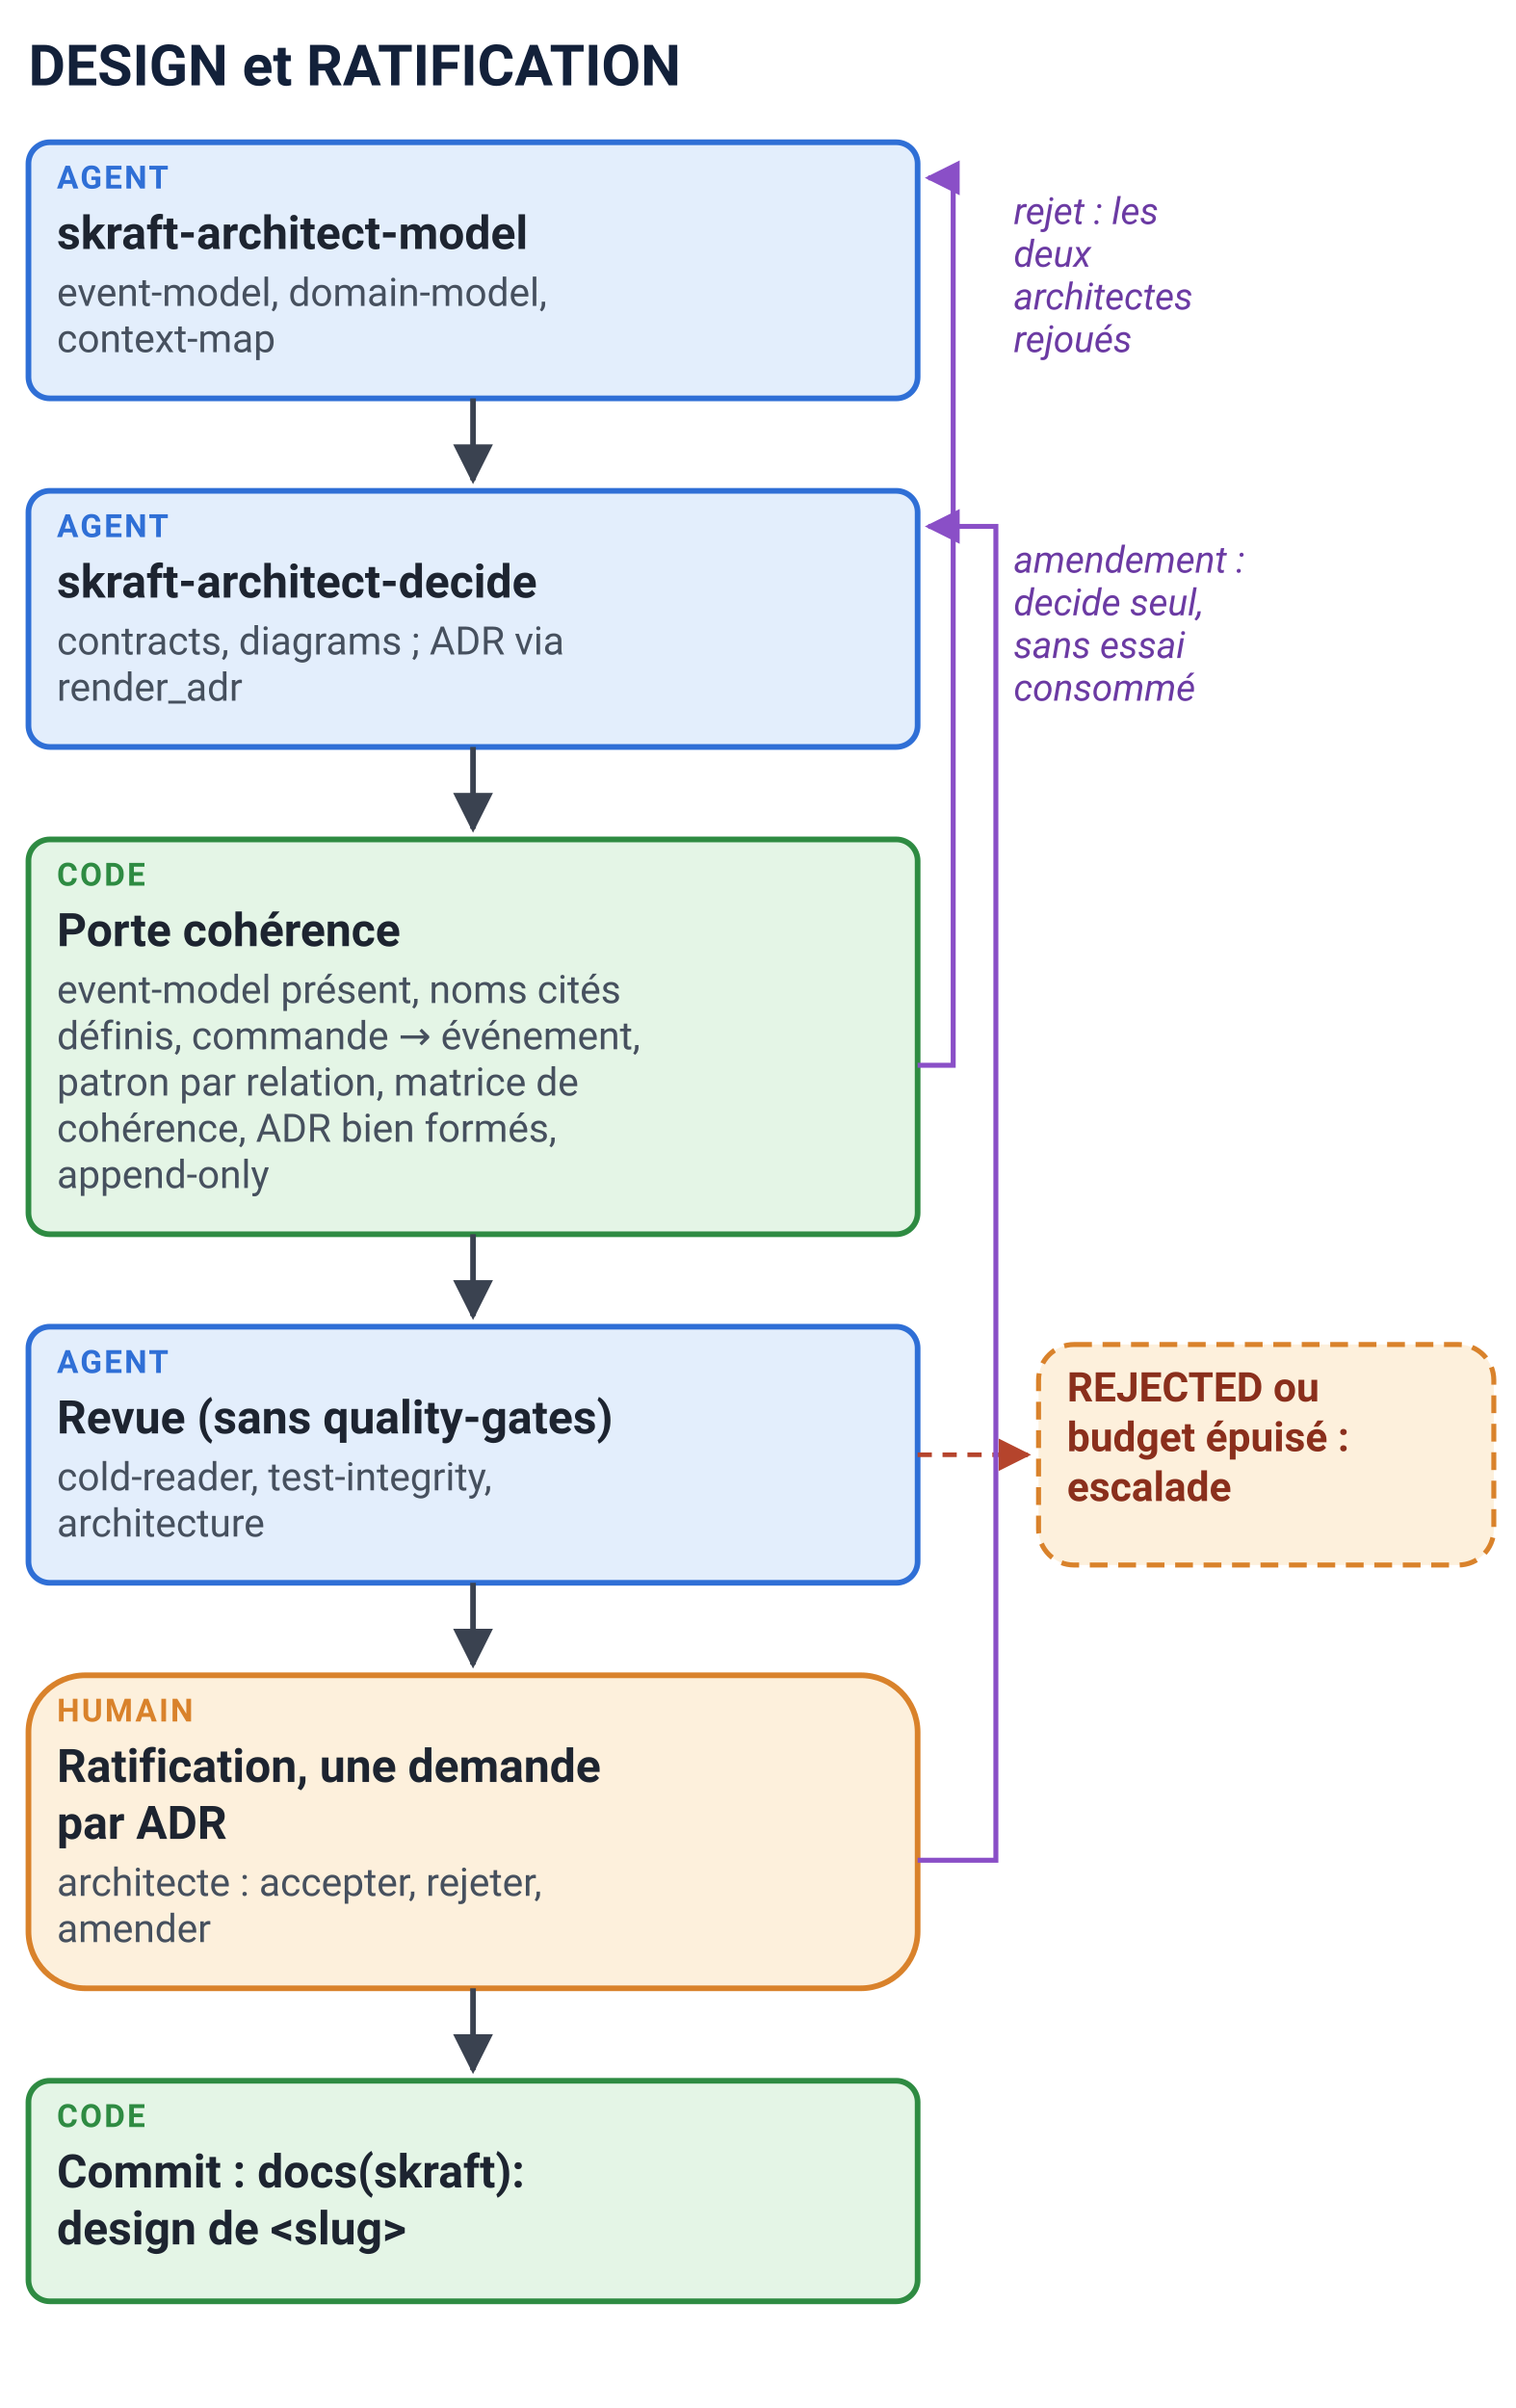
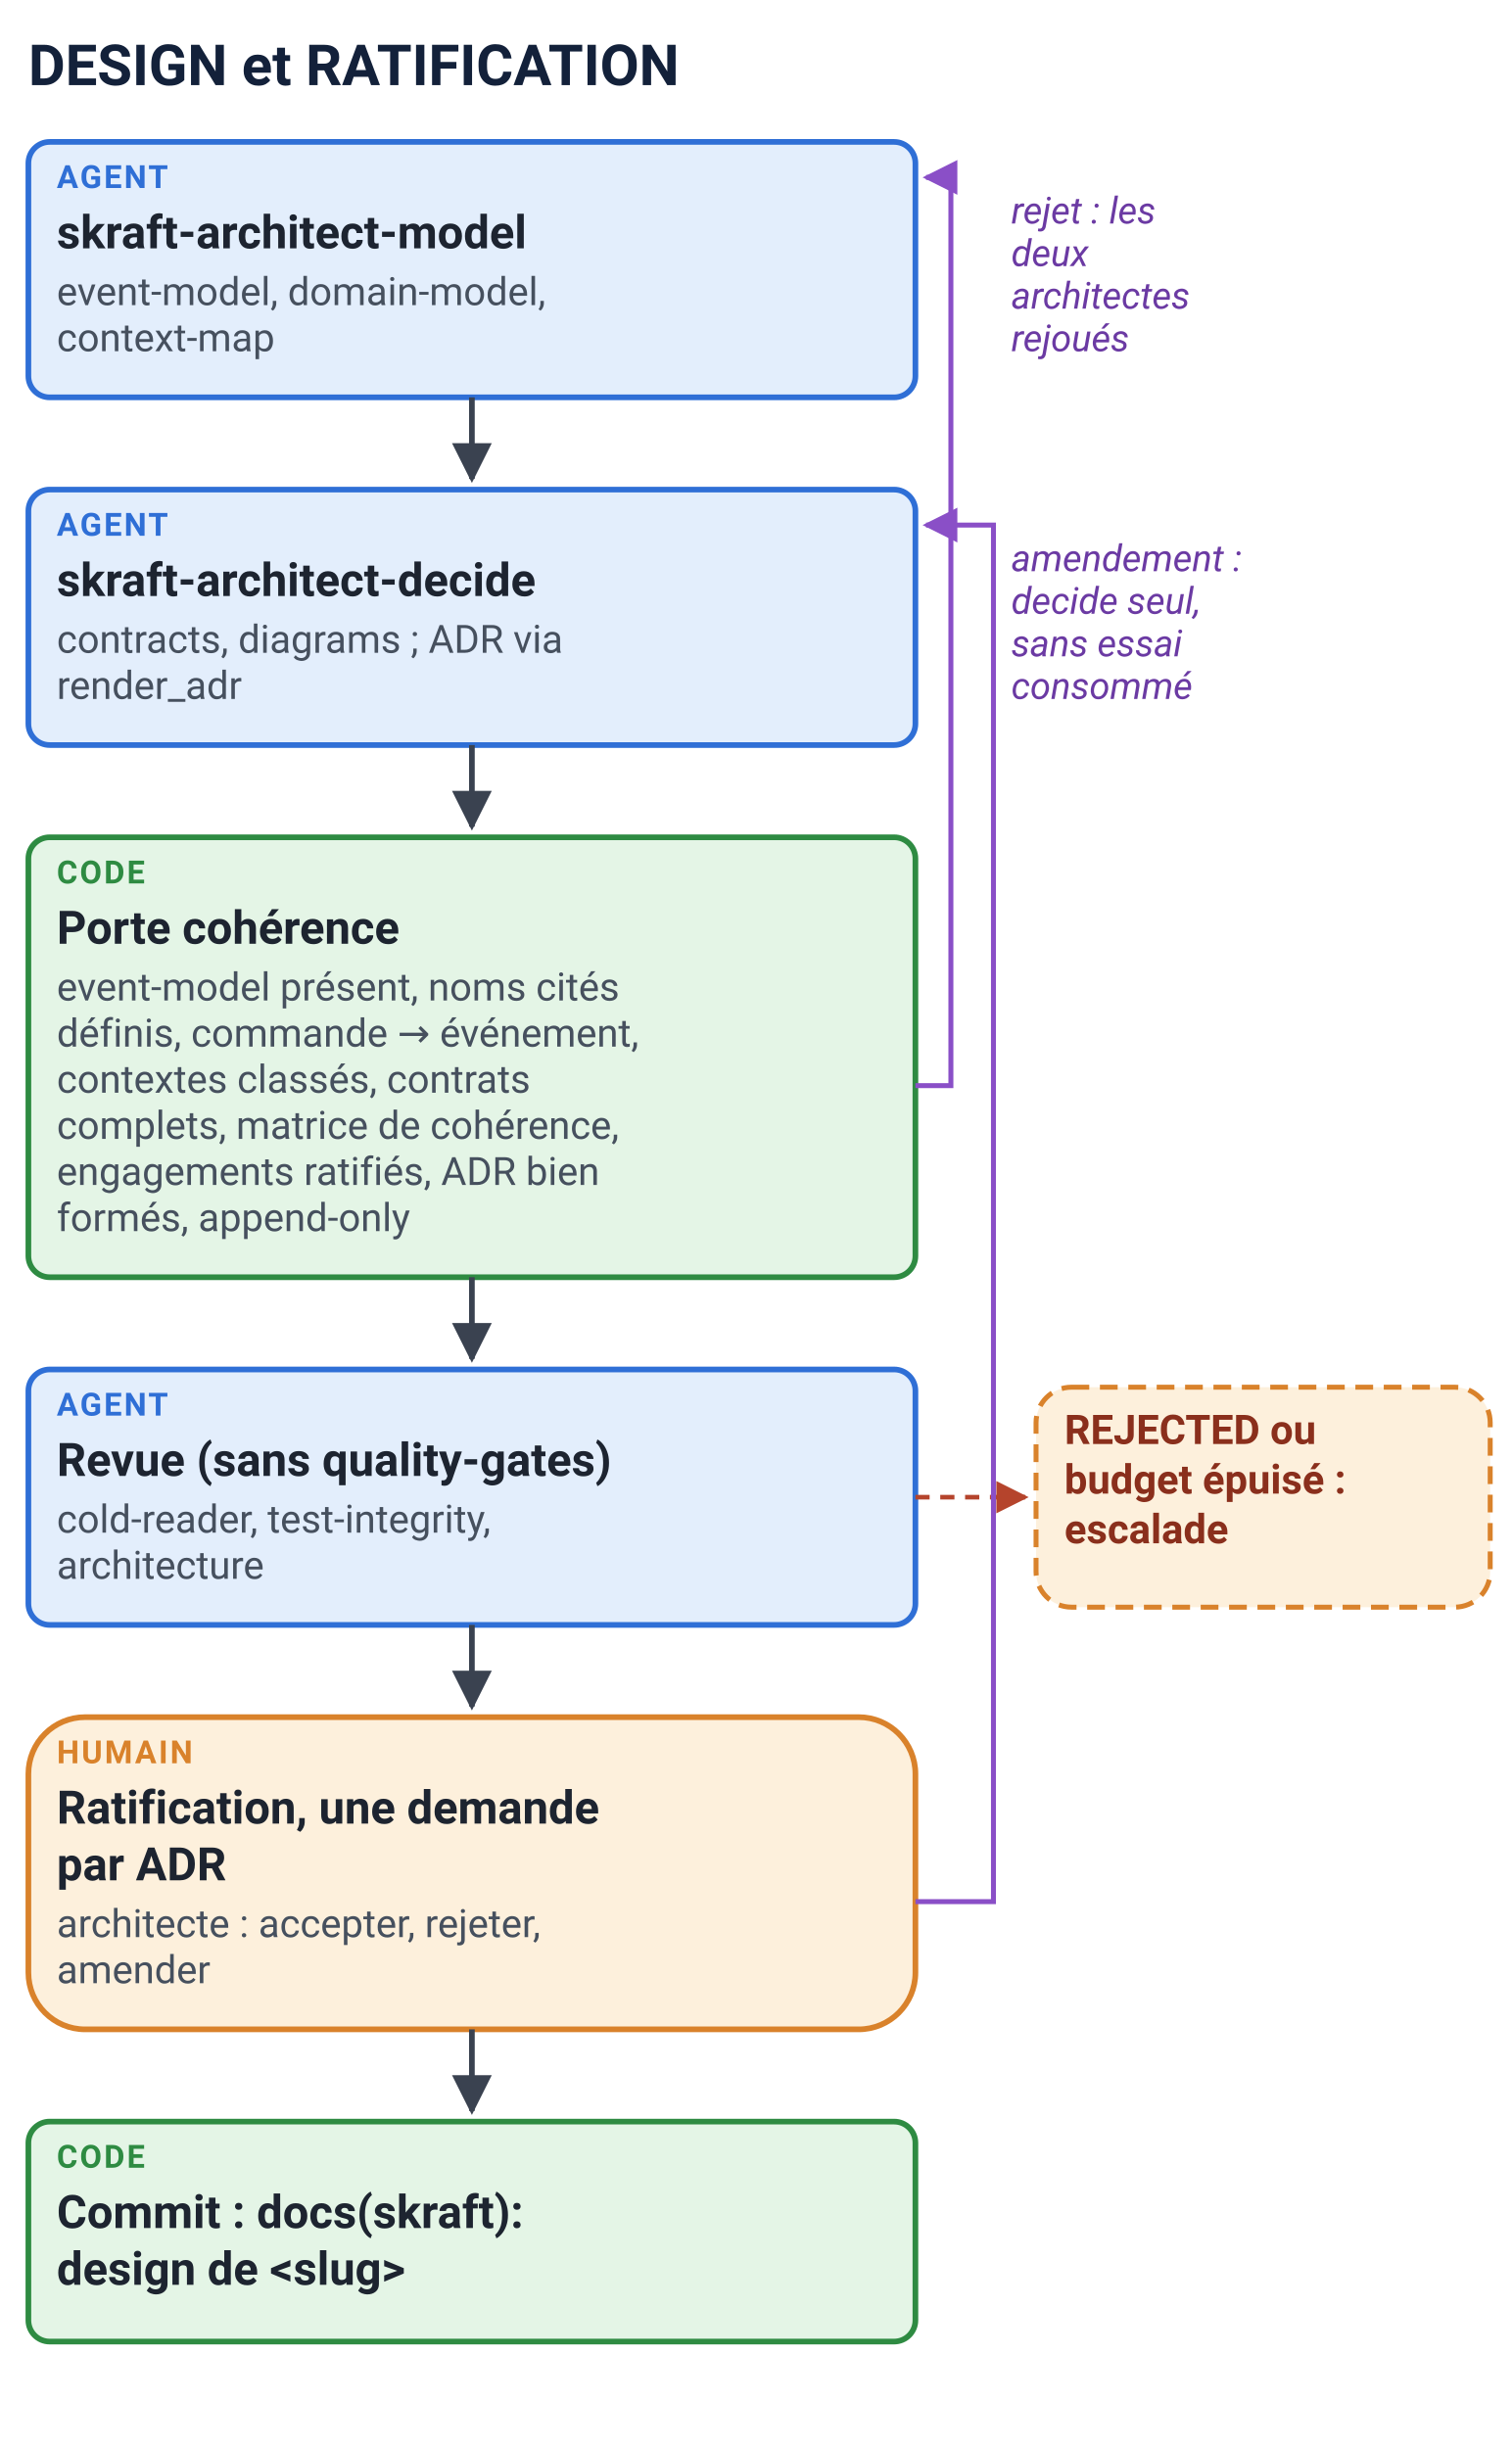
- <svg xmlns="http://www.w3.org/2000/svg" viewBox="0 0 426 677" role="img">
+ <svg xmlns="http://www.w3.org/2000/svg" viewBox="0 0 426 690" role="img">
  <defs>
    <marker id="pointe" viewBox="0 0 10 10" refX="9" refY="5" markerWidth="7" markerHeight="7" orient="auto">
      <path d="M0,0 L10,5 L0,10 z" fill="#3a4250" />
    </marker>
    <marker id="pointe-rouge" viewBox="0 0 10 10" refX="9" refY="5" markerWidth="7" markerHeight="7" orient="auto">
      <path d="M0,0 L10,5 L0,10 z" fill="#b5442c" />
    </marker>
    <marker id="pointe-boucle" viewBox="0 0 10 10" refX="9" refY="5" markerWidth="7" markerHeight="7" orient="auto">
      <path d="M0,0 L10,5 L0,10 z" fill="#8a4fc7" />
    </marker>
  </defs>
  <text x="8" y="24" font-family="Roboto" font-weight="700" font-size="16" fill="#13213a">DESIGN et RATIFICATION</text>
  <rect x="8" y="40" width="250" height="72" rx="6" fill="#e3eefc" stroke="#2f6fd6" stroke-width="1.6" />
  <text x="16" y="53" font-family="Roboto" font-weight="700" font-size="9" letter-spacing="0.6" fill="#2f6fd6">AGENT</text>
  <text x="16" y="70" font-family="Roboto" font-weight="600" font-size="13" fill="#1d2430">skraft-architect-model</text>
  <text x="16" y="86" font-family="Roboto" font-size="11" fill="#46505e">event-model, domain-model,</text>
  <text x="16" y="99" font-family="Roboto" font-size="11" fill="#46505e">context-map</text>
  <rect x="8" y="138" width="250" height="72" rx="6" fill="#e3eefc" stroke="#2f6fd6" stroke-width="1.6" />
  <text x="16" y="151" font-family="Roboto" font-weight="700" font-size="9" letter-spacing="0.6" fill="#2f6fd6">AGENT</text>
  <text x="16" y="168" font-family="Roboto" font-weight="600" font-size="13" fill="#1d2430">skraft-architect-decide</text>
  <text x="16" y="184" font-family="Roboto" font-size="11" fill="#46505e">contracts, diagrams ; ADR via</text>
  <text x="16" y="197" font-family="Roboto" font-size="11" fill="#46505e">render_adr</text>
-   <rect x="8" y="236" width="250" height="111" rx="6" fill="#e4f5e6" stroke="#2e8b42" stroke-width="1.6" />
+   <rect x="8" y="236" width="250" height="124" rx="6" fill="#e4f5e6" stroke="#2e8b42" stroke-width="1.6" />
  <text x="16" y="249" font-family="Roboto" font-weight="700" font-size="9" letter-spacing="0.6" fill="#2e8b42">CODE</text>
  <text x="16" y="266" font-family="Roboto" font-weight="600" font-size="13" fill="#1d2430">Porte cohérence</text>
  <text x="16" y="282" font-family="Roboto" font-size="11" fill="#46505e">event-model présent, noms cités</text>
  <text x="16" y="295" font-family="Roboto" font-size="11" fill="#46505e">définis, commande → événement,</text>
-   <text x="16" y="308" font-family="Roboto" font-size="11" fill="#46505e">patron par relation, matrice de</text>
-   <text x="16" y="321" font-family="Roboto" font-size="11" fill="#46505e">cohérence, ADR bien formés,</text>
-   <text x="16" y="334" font-family="Roboto" font-size="11" fill="#46505e">append-only</text>
-   <rect x="8" y="373" width="250" height="72" rx="6" fill="#e3eefc" stroke="#2f6fd6" stroke-width="1.6" />
-   <text x="16" y="386" font-family="Roboto" font-weight="700" font-size="9" letter-spacing="0.6" fill="#2f6fd6">AGENT</text>
-   <text x="16" y="403" font-family="Roboto" font-weight="600" font-size="13" fill="#1d2430">Revue (sans quality-gates)</text>
-   <text x="16" y="419" font-family="Roboto" font-size="11" fill="#46505e">cold-reader, test-integrity,</text>
-   <text x="16" y="432" font-family="Roboto" font-size="11" fill="#46505e">architecture</text>
-   <rect x="8" y="471" width="250" height="88" rx="16" fill="#fdf0dc" stroke="#d9822b" stroke-width="1.6" />
-   <text x="16" y="484" font-family="Roboto" font-weight="700" font-size="9" letter-spacing="0.6" fill="#d9822b">HUMAIN</text>
-   <text x="16" y="501" font-family="Roboto" font-weight="600" font-size="13" fill="#1d2430">Ratification, une demande</text>
-   <text x="16" y="517" font-family="Roboto" font-weight="600" font-size="13" fill="#1d2430">par ADR</text>
-   <text x="16" y="533" font-family="Roboto" font-size="11" fill="#46505e">architecte : accepter, rejeter,</text>
-   <text x="16" y="546" font-family="Roboto" font-size="11" fill="#46505e">amender</text>
-   <rect x="8" y="585" width="250" height="62" rx="6" fill="#e4f5e6" stroke="#2e8b42" stroke-width="1.6" />
-   <text x="16" y="598" font-family="Roboto" font-weight="700" font-size="9" letter-spacing="0.6" fill="#2e8b42">CODE</text>
-   <text x="16" y="615" font-family="Roboto" font-weight="600" font-size="13" fill="#1d2430">Commit : docs(skraft):</text>
-   <text x="16" y="631" font-family="Roboto" font-weight="600" font-size="13" fill="#1d2430">design de &lt;slug&gt;</text>
+   <text x="16" y="308" font-family="Roboto" font-size="11" fill="#46505e">contextes classés, contrats</text>
+   <text x="16" y="321" font-family="Roboto" font-size="11" fill="#46505e">complets, matrice de cohérence,</text>
+   <text x="16" y="334" font-family="Roboto" font-size="11" fill="#46505e">engagements ratifiés, ADR bien</text>
+   <text x="16" y="347" font-family="Roboto" font-size="11" fill="#46505e">formés, append-only</text>
+   <rect x="8" y="386" width="250" height="72" rx="6" fill="#e3eefc" stroke="#2f6fd6" stroke-width="1.6" />
+   <text x="16" y="399" font-family="Roboto" font-weight="700" font-size="9" letter-spacing="0.6" fill="#2f6fd6">AGENT</text>
+   <text x="16" y="416" font-family="Roboto" font-weight="600" font-size="13" fill="#1d2430">Revue (sans quality-gates)</text>
+   <text x="16" y="432" font-family="Roboto" font-size="11" fill="#46505e">cold-reader, test-integrity,</text>
+   <text x="16" y="445" font-family="Roboto" font-size="11" fill="#46505e">architecture</text>
+   <rect x="8" y="484" width="250" height="88" rx="16" fill="#fdf0dc" stroke="#d9822b" stroke-width="1.6" />
+   <text x="16" y="497" font-family="Roboto" font-weight="700" font-size="9" letter-spacing="0.6" fill="#d9822b">HUMAIN</text>
+   <text x="16" y="514" font-family="Roboto" font-weight="600" font-size="13" fill="#1d2430">Ratification, une demande</text>
+   <text x="16" y="530" font-family="Roboto" font-weight="600" font-size="13" fill="#1d2430">par ADR</text>
+   <text x="16" y="546" font-family="Roboto" font-size="11" fill="#46505e">architecte : accepter, rejeter,</text>
+   <text x="16" y="559" font-family="Roboto" font-size="11" fill="#46505e">amender</text>
+   <rect x="8" y="598" width="250" height="62" rx="6" fill="#e4f5e6" stroke="#2e8b42" stroke-width="1.6" />
+   <text x="16" y="611" font-family="Roboto" font-weight="700" font-size="9" letter-spacing="0.6" fill="#2e8b42">CODE</text>
+   <text x="16" y="628" font-family="Roboto" font-weight="600" font-size="13" fill="#1d2430">Commit : docs(skraft):</text>
+   <text x="16" y="644" font-family="Roboto" font-weight="600" font-size="13" fill="#1d2430">design de &lt;slug&gt;</text>
  <line x1="133" y1="112" x2="133" y2="135" stroke="#3a4250" stroke-width="1.6" marker-end="url(#pointe)" />
  <line x1="133" y1="210" x2="133" y2="233" stroke="#3a4250" stroke-width="1.6" marker-end="url(#pointe)" />
-   <line x1="133" y1="347" x2="133" y2="370" stroke="#3a4250" stroke-width="1.6" marker-end="url(#pointe)" />
-   <line x1="133" y1="445" x2="133" y2="468" stroke="#3a4250" stroke-width="1.6" marker-end="url(#pointe)" />
-   <line x1="133" y1="559" x2="133" y2="582" stroke="#3a4250" stroke-width="1.6" marker-end="url(#pointe)" />
-   <line x1="258" y1="409" x2="289" y2="409" stroke="#b5442c" stroke-width="1.3" stroke-dasharray="4 3" fill="none" marker-end="url(#pointe-rouge)" />
-   <rect x="292" y="378" width="128" height="62" rx="10" fill="#fdf0dc" stroke="#d9822b" stroke-width="1.4" stroke-dasharray="5 3" />
-   <text x="300" y="394" font-family="Roboto" font-weight="600" font-size="11.5" fill="#8a2f1c">REJECTED ou</text>
-   <text x="300" y="408" font-family="Roboto" font-weight="600" font-size="11.5" fill="#8a2f1c">budget épuisé :</text>
-   <text x="300" y="422" font-family="Roboto" font-weight="600" font-size="11.5" fill="#8a2f1c">escalade</text>
-   <path d="M 258 299.5 H 268 V 50 H 261" stroke="#8a4fc7" stroke-width="1.4" fill="none" marker-end="url(#pointe-boucle)" />
+   <line x1="133" y1="360" x2="133" y2="383" stroke="#3a4250" stroke-width="1.6" marker-end="url(#pointe)" />
+   <line x1="133" y1="458" x2="133" y2="481" stroke="#3a4250" stroke-width="1.6" marker-end="url(#pointe)" />
+   <line x1="133" y1="572" x2="133" y2="595" stroke="#3a4250" stroke-width="1.6" marker-end="url(#pointe)" />
+   <line x1="258" y1="422" x2="289" y2="422" stroke="#b5442c" stroke-width="1.3" stroke-dasharray="4 3" fill="none" marker-end="url(#pointe-rouge)" />
+   <rect x="292" y="391" width="128" height="62" rx="10" fill="#fdf0dc" stroke="#d9822b" stroke-width="1.4" stroke-dasharray="5 3" />
+   <text x="300" y="407" font-family="Roboto" font-weight="600" font-size="11.5" fill="#8a2f1c">REJECTED ou</text>
+   <text x="300" y="421" font-family="Roboto" font-weight="600" font-size="11.5" fill="#8a2f1c">budget épuisé :</text>
+   <text x="300" y="435" font-family="Roboto" font-weight="600" font-size="11.5" fill="#8a2f1c">escalade</text>
+   <path d="M 258 306 H 268 V 50 H 261" stroke="#8a4fc7" stroke-width="1.4" fill="none" marker-end="url(#pointe-boucle)" />
  <text x="285" y="63" font-family="Roboto" font-style="italic" font-size="10.5" fill="#6b3aa3">rejet : les</text>
  <text x="285" y="75" font-family="Roboto" font-style="italic" font-size="10.5" fill="#6b3aa3">deux</text>
  <text x="285" y="87" font-family="Roboto" font-style="italic" font-size="10.5" fill="#6b3aa3">architectes</text>
  <text x="285" y="99" font-family="Roboto" font-style="italic" font-size="10.5" fill="#6b3aa3">rejoués</text>
-   <path d="M 258 523 H 280 V 148 H 261" stroke="#8a4fc7" stroke-width="1.4" fill="none" marker-end="url(#pointe-boucle)" />
+   <path d="M 258 536 H 280 V 148 H 261" stroke="#8a4fc7" stroke-width="1.4" fill="none" marker-end="url(#pointe-boucle)" />
  <text x="285" y="161" font-family="Roboto" font-style="italic" font-size="10.5" fill="#6b3aa3">amendement :</text>
  <text x="285" y="173" font-family="Roboto" font-style="italic" font-size="10.5" fill="#6b3aa3">decide seul,</text>
  <text x="285" y="185" font-family="Roboto" font-style="italic" font-size="10.5" fill="#6b3aa3">sans essai</text>
  <text x="285" y="197" font-family="Roboto" font-style="italic" font-size="10.5" fill="#6b3aa3">consommé</text>
</svg>
